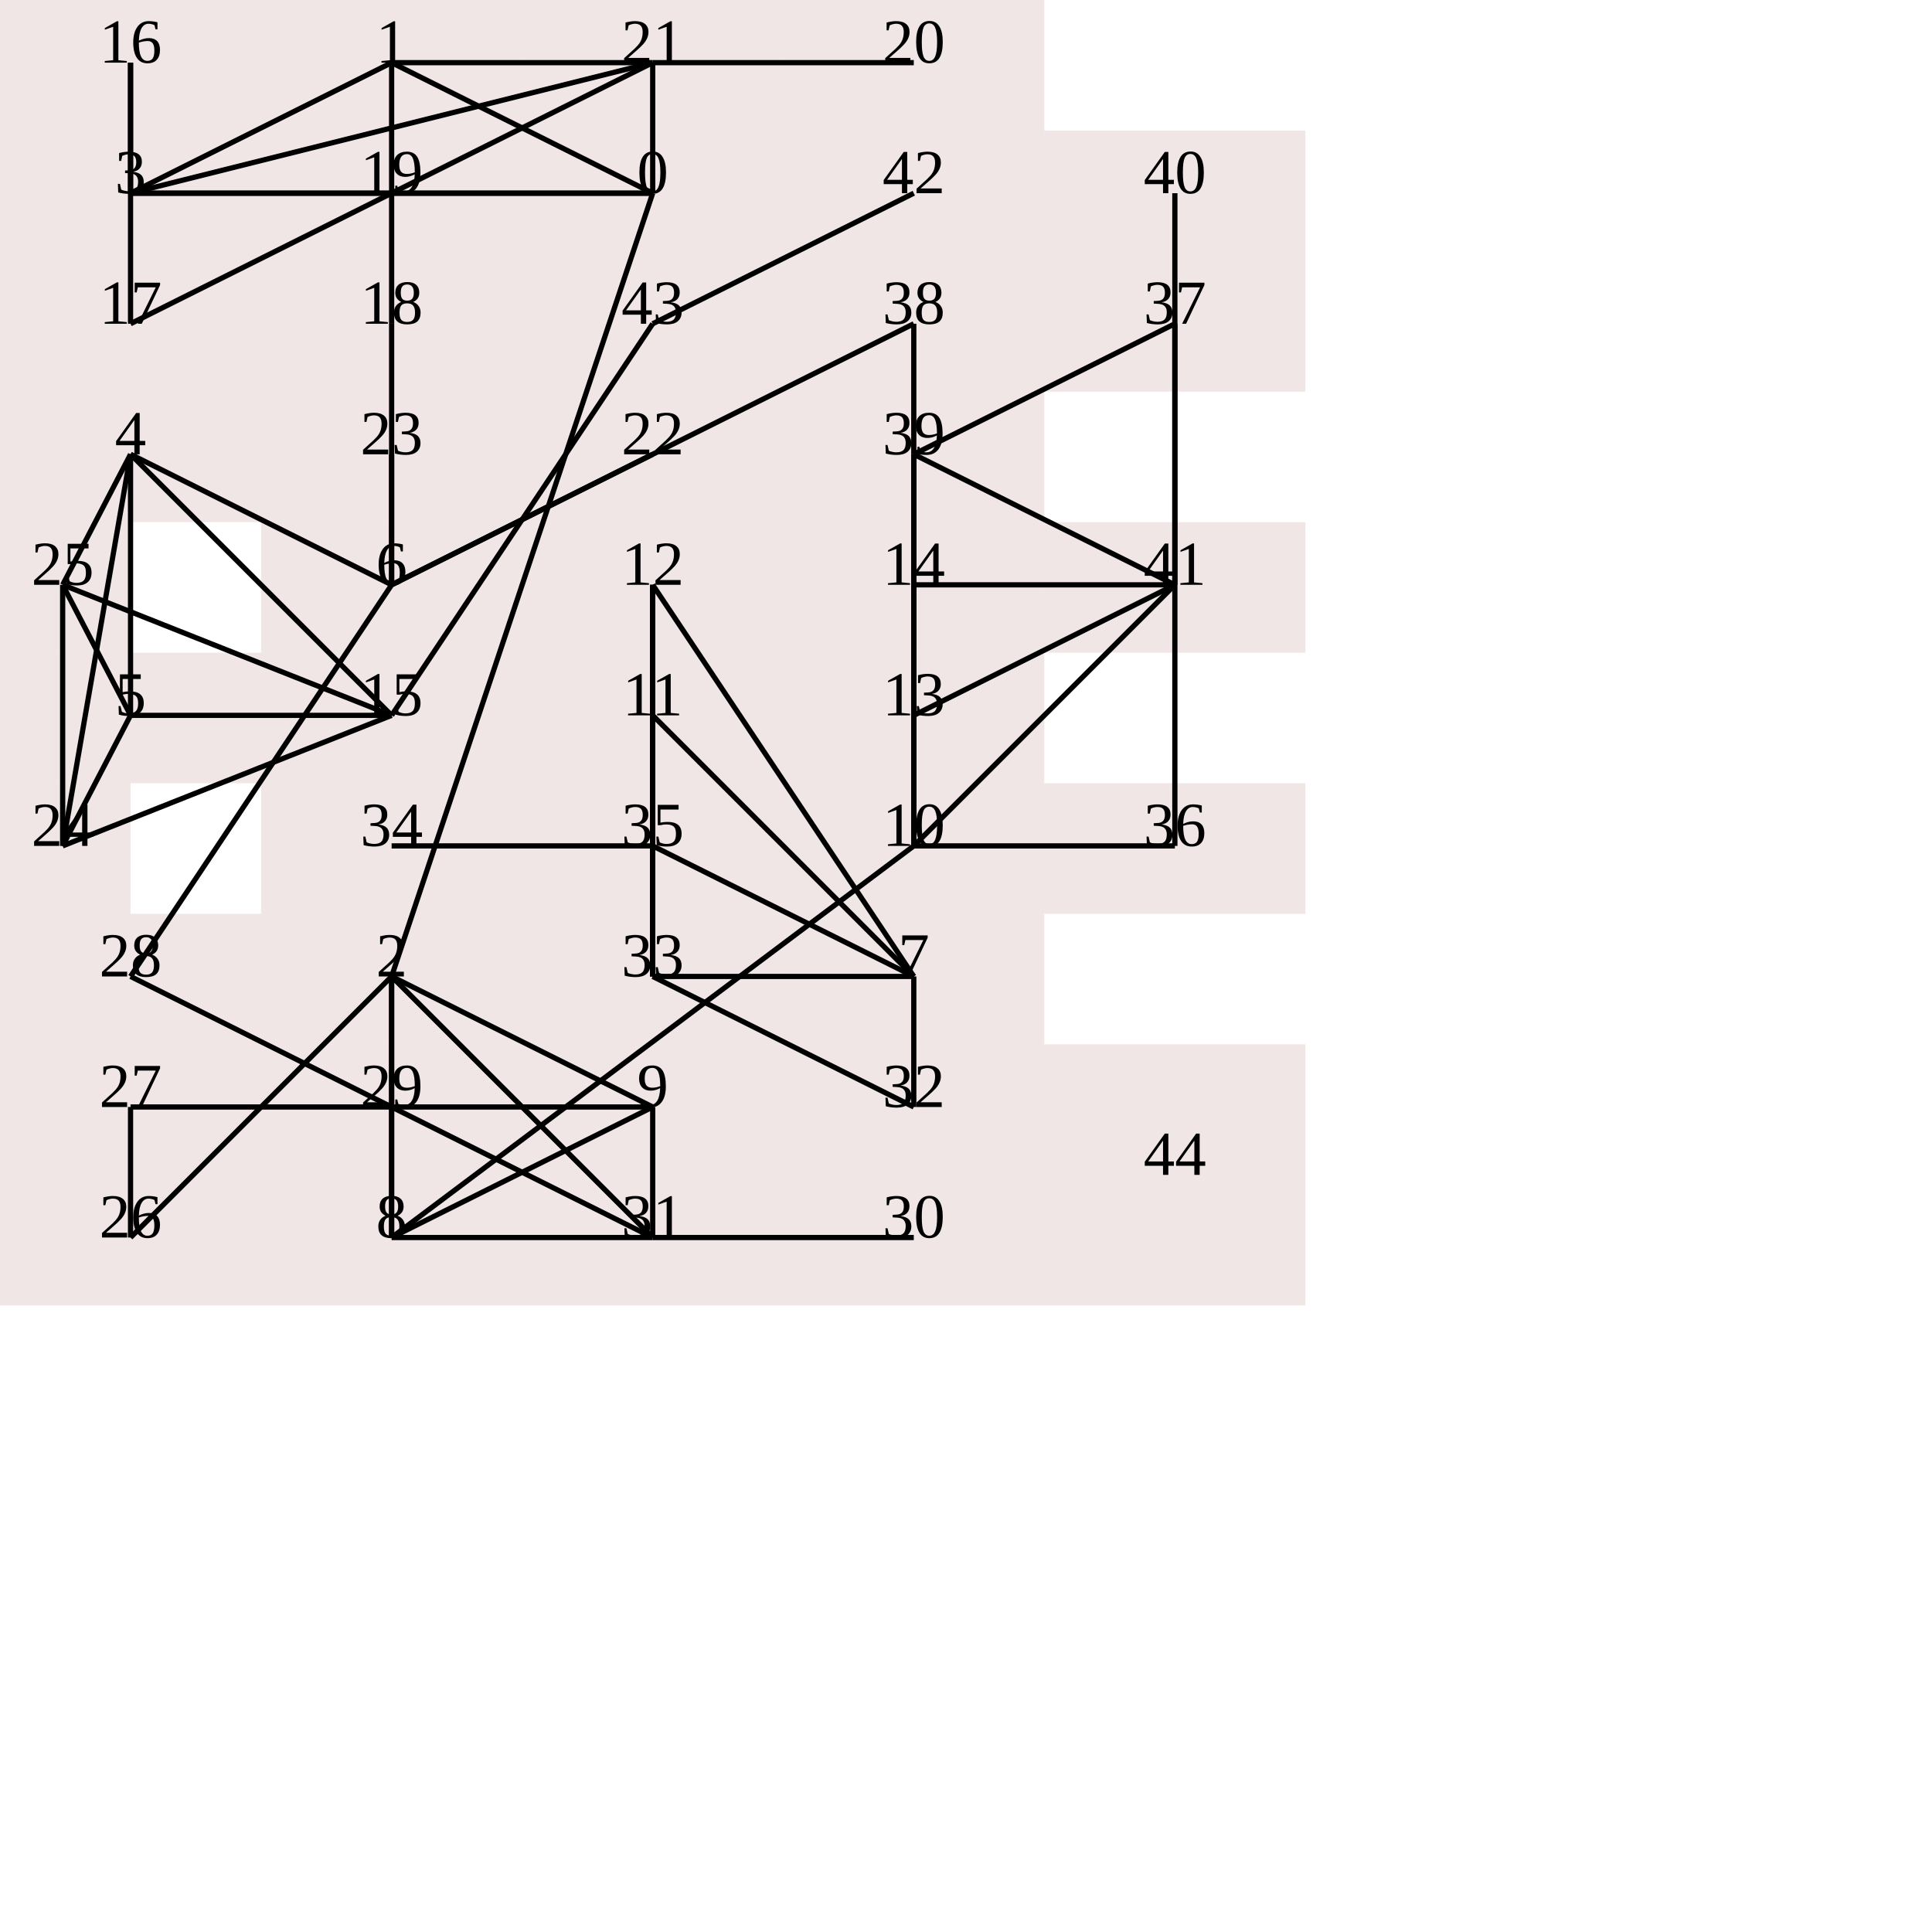
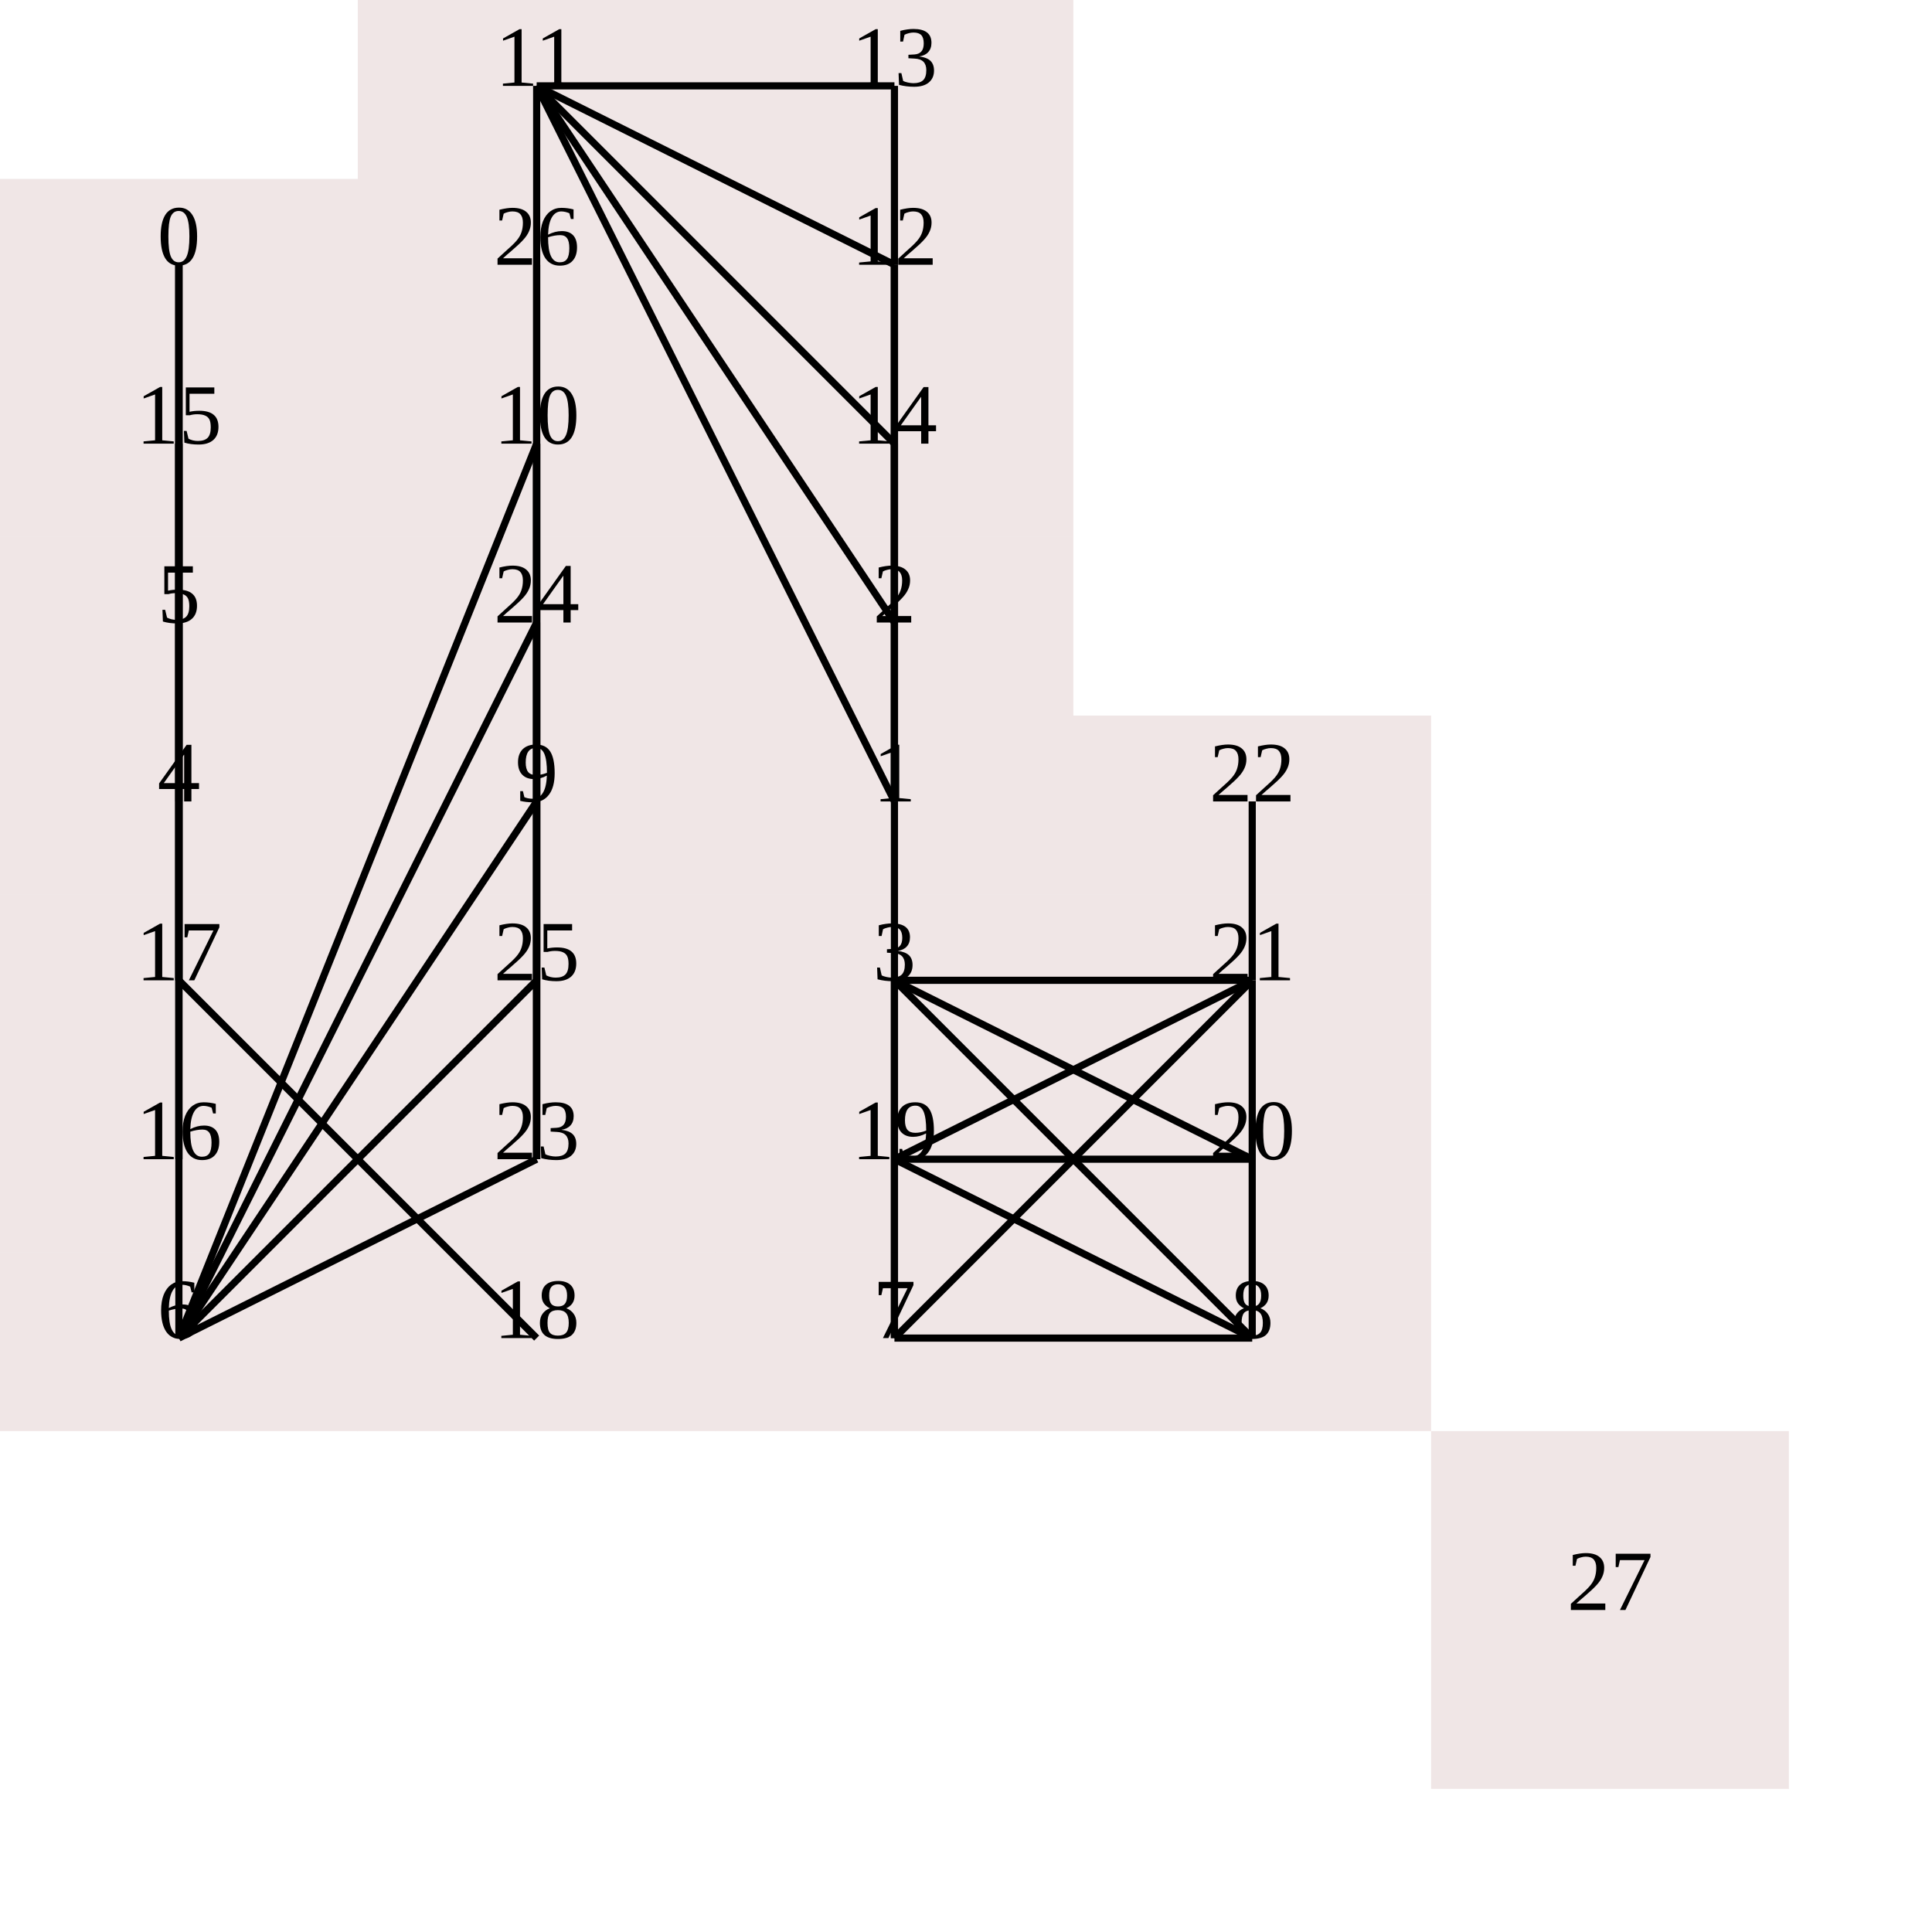
- <svg xmlns="http://www.w3.org/2000/svg" width="370" height="370">
-   <rect x="0" y="0" width="370" height="370" fill="rgb(255,255,255)" />
-   <rect x="0" y="0" width="350" height="350" fill="rgba(255,255,255,1)" />
+ <svg xmlns="http://www.w3.org/2000/svg" width="270" height="270">
+   <rect x="0" y="0" width="270" height="270" fill="rgb(255,255,255)" />
+   <rect x="0" y="0" width="250" height="250" fill="rgba(255,255,255,1)" />
+   <rect x="0" y="25" width="50" height="25" fill="rgba(100,0,0,0.1)" />
+   <text x="25" y="37" text-anchor="middle" alignment-baseline="middle" fill="black">0</text>
+   <rect x="100" y="100" width="50" height="25" fill="rgba(100,0,0,0.1)" />
+   <text x="125" y="112" text-anchor="middle" alignment-baseline="middle" fill="black">1</text>
+   <rect x="100" y="75" width="50" height="25" fill="rgba(100,0,0,0.1)" />
+   <text x="125" y="87" text-anchor="middle" alignment-baseline="middle" fill="black">2</text>
+   <rect x="100" y="125" width="50" height="25" fill="rgba(100,0,0,0.1)" />
+   <text x="125" y="137" text-anchor="middle" alignment-baseline="middle" fill="black">3</text>
+   <rect x="0" y="100" width="50" height="25" fill="rgba(100,0,0,0.1)" />
+   <text x="25" y="112" text-anchor="middle" alignment-baseline="middle" fill="black">4</text>
+   <rect x="0" y="75" width="50" height="25" fill="rgba(100,0,0,0.1)" />
+   <text x="25" y="87" text-anchor="middle" alignment-baseline="middle" fill="black">5</text>
+   <rect x="0" y="175" width="50" height="25" fill="rgba(100,0,0,0.1)" />
+   <text x="25" y="187" text-anchor="middle" alignment-baseline="middle" fill="black">6</text>
+   <rect x="100" y="175" width="50" height="25" fill="rgba(100,0,0,0.1)" />
+   <text x="125" y="187" text-anchor="middle" alignment-baseline="middle" fill="black">7</text>
+   <rect x="150" y="175" width="50" height="25" fill="rgba(100,0,0,0.1)" />
+   <text x="175" y="187" text-anchor="middle" alignment-baseline="middle" fill="black">8</text>
+   <rect x="50" y="100" width="50" height="25" fill="rgba(100,0,0,0.1)" />
+   <text x="75" y="112" text-anchor="middle" alignment-baseline="middle" fill="black">9</text>
+   <rect x="50" y="50" width="50" height="25" fill="rgba(100,0,0,0.1)" />
+   <text x="75" y="62" text-anchor="middle" alignment-baseline="middle" fill="black">10</text>
+   <rect x="50" y="0" width="50" height="25" fill="rgba(100,0,0,0.1)" />
+   <text x="75" y="12" text-anchor="middle" alignment-baseline="middle" fill="black">11</text>
  <rect x="100" y="25" width="50" height="25" fill="rgba(100,0,0,0.1)" />
-   <text x="125" y="37" text-anchor="middle" alignment-baseline="middle" fill="black">0</text>
-   <rect x="50" y="0" width="50" height="25" fill="rgba(100,0,0,0.1)" />
-   <text x="75" y="12" text-anchor="middle" alignment-baseline="middle" fill="black">1</text>
+   <text x="125" y="37" text-anchor="middle" alignment-baseline="middle" fill="black">12</text>
+   <rect x="100" y="0" width="50" height="25" fill="rgba(100,0,0,0.1)" />
+   <text x="125" y="12" text-anchor="middle" alignment-baseline="middle" fill="black">13</text>
+   <rect x="100" y="50" width="50" height="25" fill="rgba(100,0,0,0.1)" />
+   <text x="125" y="62" text-anchor="middle" alignment-baseline="middle" fill="black">14</text>
+   <rect x="0" y="50" width="50" height="25" fill="rgba(100,0,0,0.1)" />
+   <text x="25" y="62" text-anchor="middle" alignment-baseline="middle" fill="black">15</text>
+   <rect x="0" y="150" width="50" height="25" fill="rgba(100,0,0,0.1)" />
+   <text x="25" y="162" text-anchor="middle" alignment-baseline="middle" fill="black">16</text>
+   <rect x="0" y="125" width="50" height="25" fill="rgba(100,0,0,0.1)" />
+   <text x="25" y="137" text-anchor="middle" alignment-baseline="middle" fill="black">17</text>
  <rect x="50" y="175" width="50" height="25" fill="rgba(100,0,0,0.1)" />
-   <text x="75" y="187" text-anchor="middle" alignment-baseline="middle" fill="black">2</text>
-   <rect x="0" y="25" width="50" height="25" fill="rgba(100,0,0,0.1)" />
-   <text x="25" y="37" text-anchor="middle" alignment-baseline="middle" fill="black">3</text>
-   <rect x="0" y="75" width="50" height="25" fill="rgba(100,0,0,0.1)" />
-   <text x="25" y="87" text-anchor="middle" alignment-baseline="middle" fill="black">4</text>
-   <rect x="0" y="125" width="50" height="25" fill="rgba(100,0,0,0.1)" />
-   <text x="25" y="137" text-anchor="middle" alignment-baseline="middle" fill="black">5</text>
-   <rect x="50" y="100" width="50" height="25" fill="rgba(100,0,0,0.1)" />
-   <text x="75" y="112" text-anchor="middle" alignment-baseline="middle" fill="black">6</text>
-   <rect x="150" y="175" width="50" height="25" fill="rgba(100,0,0,0.1)" />
-   <text x="175" y="187" text-anchor="middle" alignment-baseline="middle" fill="black">7</text>
-   <rect x="50" y="225" width="50" height="25" fill="rgba(100,0,0,0.1)" />
-   <text x="75" y="237" text-anchor="middle" alignment-baseline="middle" fill="black">8</text>
-   <rect x="100" y="200" width="50" height="25" fill="rgba(100,0,0,0.1)" />
-   <text x="125" y="212" text-anchor="middle" alignment-baseline="middle" fill="black">9</text>
+   <text x="75" y="187" text-anchor="middle" alignment-baseline="middle" fill="black">18</text>
+   <rect x="100" y="150" width="50" height="25" fill="rgba(100,0,0,0.1)" />
+   <text x="125" y="162" text-anchor="middle" alignment-baseline="middle" fill="black">19</text>
  <rect x="150" y="150" width="50" height="25" fill="rgba(100,0,0,0.1)" />
-   <text x="175" y="162" text-anchor="middle" alignment-baseline="middle" fill="black">10</text>
-   <rect x="100" y="125" width="50" height="25" fill="rgba(100,0,0,0.1)" />
-   <text x="125" y="137" text-anchor="middle" alignment-baseline="middle" fill="black">11</text>
-   <rect x="100" y="100" width="50" height="25" fill="rgba(100,0,0,0.1)" />
-   <text x="125" y="112" text-anchor="middle" alignment-baseline="middle" fill="black">12</text>
+   <text x="175" y="162" text-anchor="middle" alignment-baseline="middle" fill="black">20</text>
  <rect x="150" y="125" width="50" height="25" fill="rgba(100,0,0,0.1)" />
-   <text x="175" y="137" text-anchor="middle" alignment-baseline="middle" fill="black">13</text>
+   <text x="175" y="137" text-anchor="middle" alignment-baseline="middle" fill="black">21</text>
  <rect x="150" y="100" width="50" height="25" fill="rgba(100,0,0,0.1)" />
-   <text x="175" y="112" text-anchor="middle" alignment-baseline="middle" fill="black">14</text>
+   <text x="175" y="112" text-anchor="middle" alignment-baseline="middle" fill="black">22</text>
+   <rect x="50" y="150" width="50" height="25" fill="rgba(100,0,0,0.1)" />
+   <text x="75" y="162" text-anchor="middle" alignment-baseline="middle" fill="black">23</text>
+   <rect x="50" y="75" width="50" height="25" fill="rgba(100,0,0,0.1)" />
+   <text x="75" y="87" text-anchor="middle" alignment-baseline="middle" fill="black">24</text>
  <rect x="50" y="125" width="50" height="25" fill="rgba(100,0,0,0.1)" />
-   <text x="75" y="137" text-anchor="middle" alignment-baseline="middle" fill="black">15</text>
-   <rect x="0" y="0" width="50" height="25" fill="rgba(100,0,0,0.1)" />
-   <text x="25" y="12" text-anchor="middle" alignment-baseline="middle" fill="black">16</text>
-   <rect x="0" y="50" width="50" height="25" fill="rgba(100,0,0,0.1)" />
-   <text x="25" y="62" text-anchor="middle" alignment-baseline="middle" fill="black">17</text>
-   <rect x="50" y="50" width="50" height="25" fill="rgba(100,0,0,0.1)" />
-   <text x="75" y="62" text-anchor="middle" alignment-baseline="middle" fill="black">18</text>
+   <text x="75" y="137" text-anchor="middle" alignment-baseline="middle" fill="black">25</text>
  <rect x="50" y="25" width="50" height="25" fill="rgba(100,0,0,0.1)" />
-   <text x="75" y="37" text-anchor="middle" alignment-baseline="middle" fill="black">19</text>
-   <rect x="150" y="0" width="50" height="25" fill="rgba(100,0,0,0.1)" />
-   <text x="175" y="12" text-anchor="middle" alignment-baseline="middle" fill="black">20</text>
-   <rect x="100" y="0" width="50" height="25" fill="rgba(100,0,0,0.1)" />
-   <text x="125" y="12" text-anchor="middle" alignment-baseline="middle" fill="black">21</text>
-   <rect x="100" y="75" width="50" height="25" fill="rgba(100,0,0,0.1)" />
-   <text x="125" y="87" text-anchor="middle" alignment-baseline="middle" fill="black">22</text>
-   <rect x="50" y="75" width="50" height="25" fill="rgba(100,0,0,0.1)" />
-   <text x="75" y="87" text-anchor="middle" alignment-baseline="middle" fill="black">23</text>
-   <rect x="0" y="150" width="25" height="25" fill="rgba(100,0,0,0.1)" />
-   <text x="12" y="162" text-anchor="middle" alignment-baseline="middle" fill="black">24</text>
-   <rect x="0" y="100" width="25" height="25" fill="rgba(100,0,0,0.1)" />
-   <text x="12" y="112" text-anchor="middle" alignment-baseline="middle" fill="black">25</text>
-   <rect x="0" y="225" width="50" height="25" fill="rgba(100,0,0,0.1)" />
-   <text x="25" y="237" text-anchor="middle" alignment-baseline="middle" fill="black">26</text>
-   <rect x="0" y="200" width="50" height="25" fill="rgba(100,0,0,0.1)" />
-   <text x="25" y="212" text-anchor="middle" alignment-baseline="middle" fill="black">27</text>
-   <rect x="0" y="175" width="50" height="25" fill="rgba(100,0,0,0.1)" />
-   <text x="25" y="187" text-anchor="middle" alignment-baseline="middle" fill="black">28</text>
-   <rect x="50" y="200" width="50" height="25" fill="rgba(100,0,0,0.1)" />
-   <text x="75" y="212" text-anchor="middle" alignment-baseline="middle" fill="black">29</text>
-   <rect x="150" y="225" width="50" height="25" fill="rgba(100,0,0,0.1)" />
-   <text x="175" y="237" text-anchor="middle" alignment-baseline="middle" fill="black">30</text>
-   <rect x="100" y="225" width="50" height="25" fill="rgba(100,0,0,0.1)" />
-   <text x="125" y="237" text-anchor="middle" alignment-baseline="middle" fill="black">31</text>
-   <rect x="150" y="200" width="50" height="25" fill="rgba(100,0,0,0.1)" />
-   <text x="175" y="212" text-anchor="middle" alignment-baseline="middle" fill="black">32</text>
-   <rect x="100" y="175" width="50" height="25" fill="rgba(100,0,0,0.1)" />
-   <text x="125" y="187" text-anchor="middle" alignment-baseline="middle" fill="black">33</text>
-   <rect x="50" y="150" width="50" height="25" fill="rgba(100,0,0,0.1)" />
-   <text x="75" y="162" text-anchor="middle" alignment-baseline="middle" fill="black">34</text>
-   <rect x="100" y="150" width="50" height="25" fill="rgba(100,0,0,0.1)" />
-   <text x="125" y="162" text-anchor="middle" alignment-baseline="middle" fill="black">35</text>
-   <rect x="200" y="150" width="50" height="25" fill="rgba(100,0,0,0.1)" />
-   <text x="225" y="162" text-anchor="middle" alignment-baseline="middle" fill="black">36</text>
-   <rect x="200" y="50" width="50" height="25" fill="rgba(100,0,0,0.1)" />
-   <text x="225" y="62" text-anchor="middle" alignment-baseline="middle" fill="black">37</text>
-   <rect x="150" y="50" width="50" height="25" fill="rgba(100,0,0,0.1)" />
-   <text x="175" y="62" text-anchor="middle" alignment-baseline="middle" fill="black">38</text>
-   <rect x="150" y="75" width="50" height="25" fill="rgba(100,0,0,0.1)" />
-   <text x="175" y="87" text-anchor="middle" alignment-baseline="middle" fill="black">39</text>
-   <rect x="200" y="25" width="50" height="25" fill="rgba(100,0,0,0.1)" />
-   <text x="225" y="37" text-anchor="middle" alignment-baseline="middle" fill="black">40</text>
-   <rect x="200" y="100" width="50" height="25" fill="rgba(100,0,0,0.1)" />
-   <text x="225" y="112" text-anchor="middle" alignment-baseline="middle" fill="black">41</text>
-   <rect x="150" y="25" width="50" height="25" fill="rgba(100,0,0,0.1)" />
-   <text x="175" y="37" text-anchor="middle" alignment-baseline="middle" fill="black">42</text>
-   <rect x="100" y="50" width="50" height="25" fill="rgba(100,0,0,0.1)" />
-   <text x="125" y="62" text-anchor="middle" alignment-baseline="middle" fill="black">43</text>
+   <text x="75" y="37" text-anchor="middle" alignment-baseline="middle" fill="black">26</text>
  <rect x="200" y="200" width="50" height="50" fill="rgba(100,0,0,0.1)" />
-   <text x="225" y="225" text-anchor="middle" alignment-baseline="middle" fill="black">44</text>
-   <line x1="125" y1="37" x2="75" y2="37" stroke="black" stroke-width="1" />
-   <line x1="125" y1="37" x2="25" y2="37" stroke="black" stroke-width="1" />
-   <line x1="125" y1="37" x2="75" y2="12" stroke="black" stroke-width="1" />
-   <line x1="125" y1="37" x2="75" y2="187" stroke="black" stroke-width="1" />
-   <line x1="125" y1="37" x2="125" y2="12" stroke="black" stroke-width="1" />
-   <line x1="75" y1="12" x2="75" y2="37" stroke="black" stroke-width="1" />
-   <line x1="75" y1="12" x2="25" y2="37" stroke="black" stroke-width="1" />
-   <line x1="75" y1="12" x2="125" y2="12" stroke="black" stroke-width="1" />
-   <line x1="75" y1="187" x2="25" y2="237" stroke="black" stroke-width="1" />
-   <line x1="75" y1="187" x2="125" y2="237" stroke="black" stroke-width="1" />
-   <line x1="75" y1="187" x2="75" y2="237" stroke="black" stroke-width="1" />
-   <line x1="75" y1="187" x2="125" y2="212" stroke="black" stroke-width="1" />
-   <line x1="75" y1="187" x2="75" y2="212" stroke="black" stroke-width="1" />
-   <line x1="25" y1="37" x2="75" y2="37" stroke="black" stroke-width="1" />
-   <line x1="25" y1="37" x2="25" y2="12" stroke="black" stroke-width="1" />
-   <line x1="25" y1="37" x2="125" y2="12" stroke="black" stroke-width="1" />
-   <line x1="25" y1="87" x2="25" y2="137" stroke="black" stroke-width="1" />
-   <line x1="25" y1="87" x2="75" y2="137" stroke="black" stroke-width="1" />
-   <line x1="25" y1="87" x2="75" y2="112" stroke="black" stroke-width="1" />
-   <line x1="25" y1="87" x2="12" y2="112" stroke="black" stroke-width="1" />
-   <line x1="25" y1="87" x2="12" y2="162" stroke="black" stroke-width="1" />
-   <line x1="25" y1="137" x2="75" y2="137" stroke="black" stroke-width="1" />
-   <line x1="25" y1="137" x2="12" y2="112" stroke="black" stroke-width="1" />
-   <line x1="25" y1="137" x2="12" y2="162" stroke="black" stroke-width="1" />
-   <line x1="75" y1="112" x2="75" y2="87" stroke="black" stroke-width="1" />
-   <line x1="75" y1="112" x2="175" y2="62" stroke="black" stroke-width="1" />
-   <line x1="75" y1="112" x2="125" y2="87" stroke="black" stroke-width="1" />
-   <line x1="75" y1="112" x2="75" y2="62" stroke="black" stroke-width="1" />
-   <line x1="75" y1="112" x2="25" y2="187" stroke="black" stroke-width="1" />
-   <line x1="175" y1="187" x2="125" y2="137" stroke="black" stroke-width="1" />
-   <line x1="175" y1="187" x2="125" y2="112" stroke="black" stroke-width="1" />
-   <line x1="175" y1="187" x2="125" y2="162" stroke="black" stroke-width="1" />
-   <line x1="175" y1="187" x2="175" y2="212" stroke="black" stroke-width="1" />
-   <line x1="175" y1="187" x2="125" y2="187" stroke="black" stroke-width="1" />
-   <line x1="75" y1="237" x2="175" y2="162" stroke="black" stroke-width="1" />
-   <line x1="75" y1="237" x2="125" y2="237" stroke="black" stroke-width="1" />
-   <line x1="75" y1="237" x2="125" y2="212" stroke="black" stroke-width="1" />
-   <line x1="75" y1="237" x2="75" y2="212" stroke="black" stroke-width="1" />
-   <line x1="125" y1="212" x2="125" y2="237" stroke="black" stroke-width="1" />
-   <line x1="125" y1="212" x2="75" y2="212" stroke="black" stroke-width="1" />
-   <line x1="175" y1="162" x2="175" y2="87" stroke="black" stroke-width="1" />
-   <line x1="175" y1="162" x2="225" y2="112" stroke="black" stroke-width="1" />
-   <line x1="175" y1="162" x2="225" y2="162" stroke="black" stroke-width="1" />
-   <line x1="175" y1="162" x2="175" y2="112" stroke="black" stroke-width="1" />
-   <line x1="175" y1="162" x2="175" y2="137" stroke="black" stroke-width="1" />
+   <text x="225" y="225" text-anchor="middle" alignment-baseline="middle" fill="black">27</text>
+   <line x1="25" y1="37" x2="25" y2="62" stroke="black" stroke-width="1" />
+   <line x1="25" y1="37" x2="25" y2="87" stroke="black" stroke-width="1" />
+   <line x1="25" y1="37" x2="25" y2="112" stroke="black" stroke-width="1" />
+   <line x1="25" y1="37" x2="25" y2="137" stroke="black" stroke-width="1" />
+   <line x1="25" y1="37" x2="25" y2="162" stroke="black" stroke-width="1" />
+   <line x1="125" y1="112" x2="125" y2="137" stroke="black" stroke-width="1" />
+   <line x1="125" y1="112" x2="75" y2="12" stroke="black" stroke-width="1" />
+   <line x1="125" y1="112" x2="125" y2="37" stroke="black" stroke-width="1" />
+   <line x1="125" y1="112" x2="125" y2="62" stroke="black" stroke-width="1" />
+   <line x1="125" y1="112" x2="125" y2="87" stroke="black" stroke-width="1" />
+   <line x1="125" y1="87" x2="75" y2="12" stroke="black" stroke-width="1" />
+   <line x1="125" y1="87" x2="125" y2="37" stroke="black" stroke-width="1" />
+   <line x1="125" y1="87" x2="125" y2="62" stroke="black" stroke-width="1" />
  <line x1="125" y1="137" x2="125" y2="162" stroke="black" stroke-width="1" />
  <line x1="125" y1="137" x2="125" y2="187" stroke="black" stroke-width="1" />
-   <line x1="125" y1="137" x2="125" y2="112" stroke="black" stroke-width="1" />
-   <line x1="125" y1="112" x2="125" y2="162" stroke="black" stroke-width="1" />
-   <line x1="125" y1="112" x2="125" y2="187" stroke="black" stroke-width="1" />
-   <line x1="175" y1="137" x2="175" y2="87" stroke="black" stroke-width="1" />
-   <line x1="175" y1="137" x2="225" y2="112" stroke="black" stroke-width="1" />
+   <line x1="125" y1="137" x2="175" y2="187" stroke="black" stroke-width="1" />
+   <line x1="125" y1="137" x2="175" y2="162" stroke="black" stroke-width="1" />
+   <line x1="125" y1="137" x2="175" y2="137" stroke="black" stroke-width="1" />
+   <line x1="25" y1="112" x2="25" y2="62" stroke="black" stroke-width="1" />
+   <line x1="25" y1="112" x2="25" y2="87" stroke="black" stroke-width="1" />
+   <line x1="25" y1="112" x2="25" y2="137" stroke="black" stroke-width="1" />
+   <line x1="25" y1="112" x2="25" y2="187" stroke="black" stroke-width="1" />
+   <line x1="25" y1="87" x2="25" y2="62" stroke="black" stroke-width="1" />
+   <line x1="25" y1="87" x2="25" y2="137" stroke="black" stroke-width="1" />
+   <line x1="25" y1="187" x2="75" y2="162" stroke="black" stroke-width="1" />
+   <line x1="25" y1="187" x2="75" y2="137" stroke="black" stroke-width="1" />
+   <line x1="25" y1="187" x2="75" y2="112" stroke="black" stroke-width="1" />
+   <line x1="25" y1="187" x2="75" y2="87" stroke="black" stroke-width="1" />
+   <line x1="25" y1="187" x2="75" y2="62" stroke="black" stroke-width="1" />
+   <line x1="125" y1="187" x2="125" y2="162" stroke="black" stroke-width="1" />
+   <line x1="125" y1="187" x2="175" y2="187" stroke="black" stroke-width="1" />
+   <line x1="125" y1="187" x2="175" y2="137" stroke="black" stroke-width="1" />
+   <line x1="175" y1="187" x2="125" y2="162" stroke="black" stroke-width="1" />
+   <line x1="175" y1="187" x2="175" y2="137" stroke="black" stroke-width="1" />
+   <line x1="75" y1="112" x2="75" y2="162" stroke="black" stroke-width="1" />
+   <line x1="75" y1="112" x2="75" y2="12" stroke="black" stroke-width="1" />
+   <line x1="75" y1="112" x2="75" y2="137" stroke="black" stroke-width="1" />
+   <line x1="75" y1="112" x2="75" y2="62" stroke="black" stroke-width="1" />
+   <line x1="75" y1="62" x2="75" y2="162" stroke="black" stroke-width="1" />
+   <line x1="75" y1="62" x2="75" y2="137" stroke="black" stroke-width="1" />
+   <line x1="75" y1="12" x2="125" y2="12" stroke="black" stroke-width="1" />
+   <line x1="75" y1="12" x2="125" y2="37" stroke="black" stroke-width="1" />
+   <line x1="75" y1="12" x2="125" y2="62" stroke="black" stroke-width="1" />
+   <line x1="125" y1="37" x2="125" y2="12" stroke="black" stroke-width="1" />
+   <line x1="125" y1="37" x2="125" y2="62" stroke="black" stroke-width="1" />
+   <line x1="25" y1="62" x2="25" y2="162" stroke="black" stroke-width="1" />
+   <line x1="25" y1="62" x2="25" y2="137" stroke="black" stroke-width="1" />
+   <line x1="25" y1="137" x2="75" y2="187" stroke="black" stroke-width="1" />
+   <line x1="125" y1="162" x2="175" y2="162" stroke="black" stroke-width="1" />
+   <line x1="125" y1="162" x2="175" y2="137" stroke="black" stroke-width="1" />
  <line x1="175" y1="137" x2="175" y2="112" stroke="black" stroke-width="1" />
-   <line x1="175" y1="112" x2="175" y2="87" stroke="black" stroke-width="1" />
-   <line x1="175" y1="112" x2="225" y2="112" stroke="black" stroke-width="1" />
-   <line x1="75" y1="137" x2="125" y2="62" stroke="black" stroke-width="1" />
-   <line x1="75" y1="137" x2="12" y2="112" stroke="black" stroke-width="1" />
-   <line x1="75" y1="137" x2="12" y2="162" stroke="black" stroke-width="1" />
-   <line x1="25" y1="12" x2="25" y2="62" stroke="black" stroke-width="1" />
-   <line x1="25" y1="62" x2="75" y2="37" stroke="black" stroke-width="1" />
-   <line x1="75" y1="62" x2="75" y2="37" stroke="black" stroke-width="1" />
-   <line x1="75" y1="37" x2="125" y2="12" stroke="black" stroke-width="1" />
-   <line x1="175" y1="12" x2="125" y2="12" stroke="black" stroke-width="1" />
-   <line x1="12" y1="162" x2="12" y2="112" stroke="black" stroke-width="1" />
-   <line x1="25" y1="237" x2="25" y2="212" stroke="black" stroke-width="1" />
-   <line x1="25" y1="212" x2="75" y2="212" stroke="black" stroke-width="1" />
-   <line x1="25" y1="187" x2="75" y2="212" stroke="black" stroke-width="1" />
-   <line x1="75" y1="212" x2="125" y2="237" stroke="black" stroke-width="1" />
-   <line x1="175" y1="237" x2="125" y2="237" stroke="black" stroke-width="1" />
-   <line x1="175" y1="212" x2="125" y2="187" stroke="black" stroke-width="1" />
-   <line x1="125" y1="187" x2="125" y2="162" stroke="black" stroke-width="1" />
-   <line x1="75" y1="162" x2="125" y2="162" stroke="black" stroke-width="1" />
-   <line x1="225" y1="162" x2="225" y2="62" stroke="black" stroke-width="1" />
-   <line x1="225" y1="62" x2="175" y2="87" stroke="black" stroke-width="1" />
-   <line x1="175" y1="62" x2="175" y2="87" stroke="black" stroke-width="1" />
-   <line x1="175" y1="87" x2="225" y2="112" stroke="black" stroke-width="1" />
-   <line x1="225" y1="37" x2="225" y2="112" stroke="black" stroke-width="1" />
-   <line x1="175" y1="37" x2="125" y2="62" stroke="black" stroke-width="1" />
+   <line x1="75" y1="162" x2="75" y2="87" stroke="black" stroke-width="1" />
+   <line x1="75" y1="162" x2="75" y2="137" stroke="black" stroke-width="1" />
+   <line x1="75" y1="137" x2="75" y2="37" stroke="black" stroke-width="1" />
</svg>
